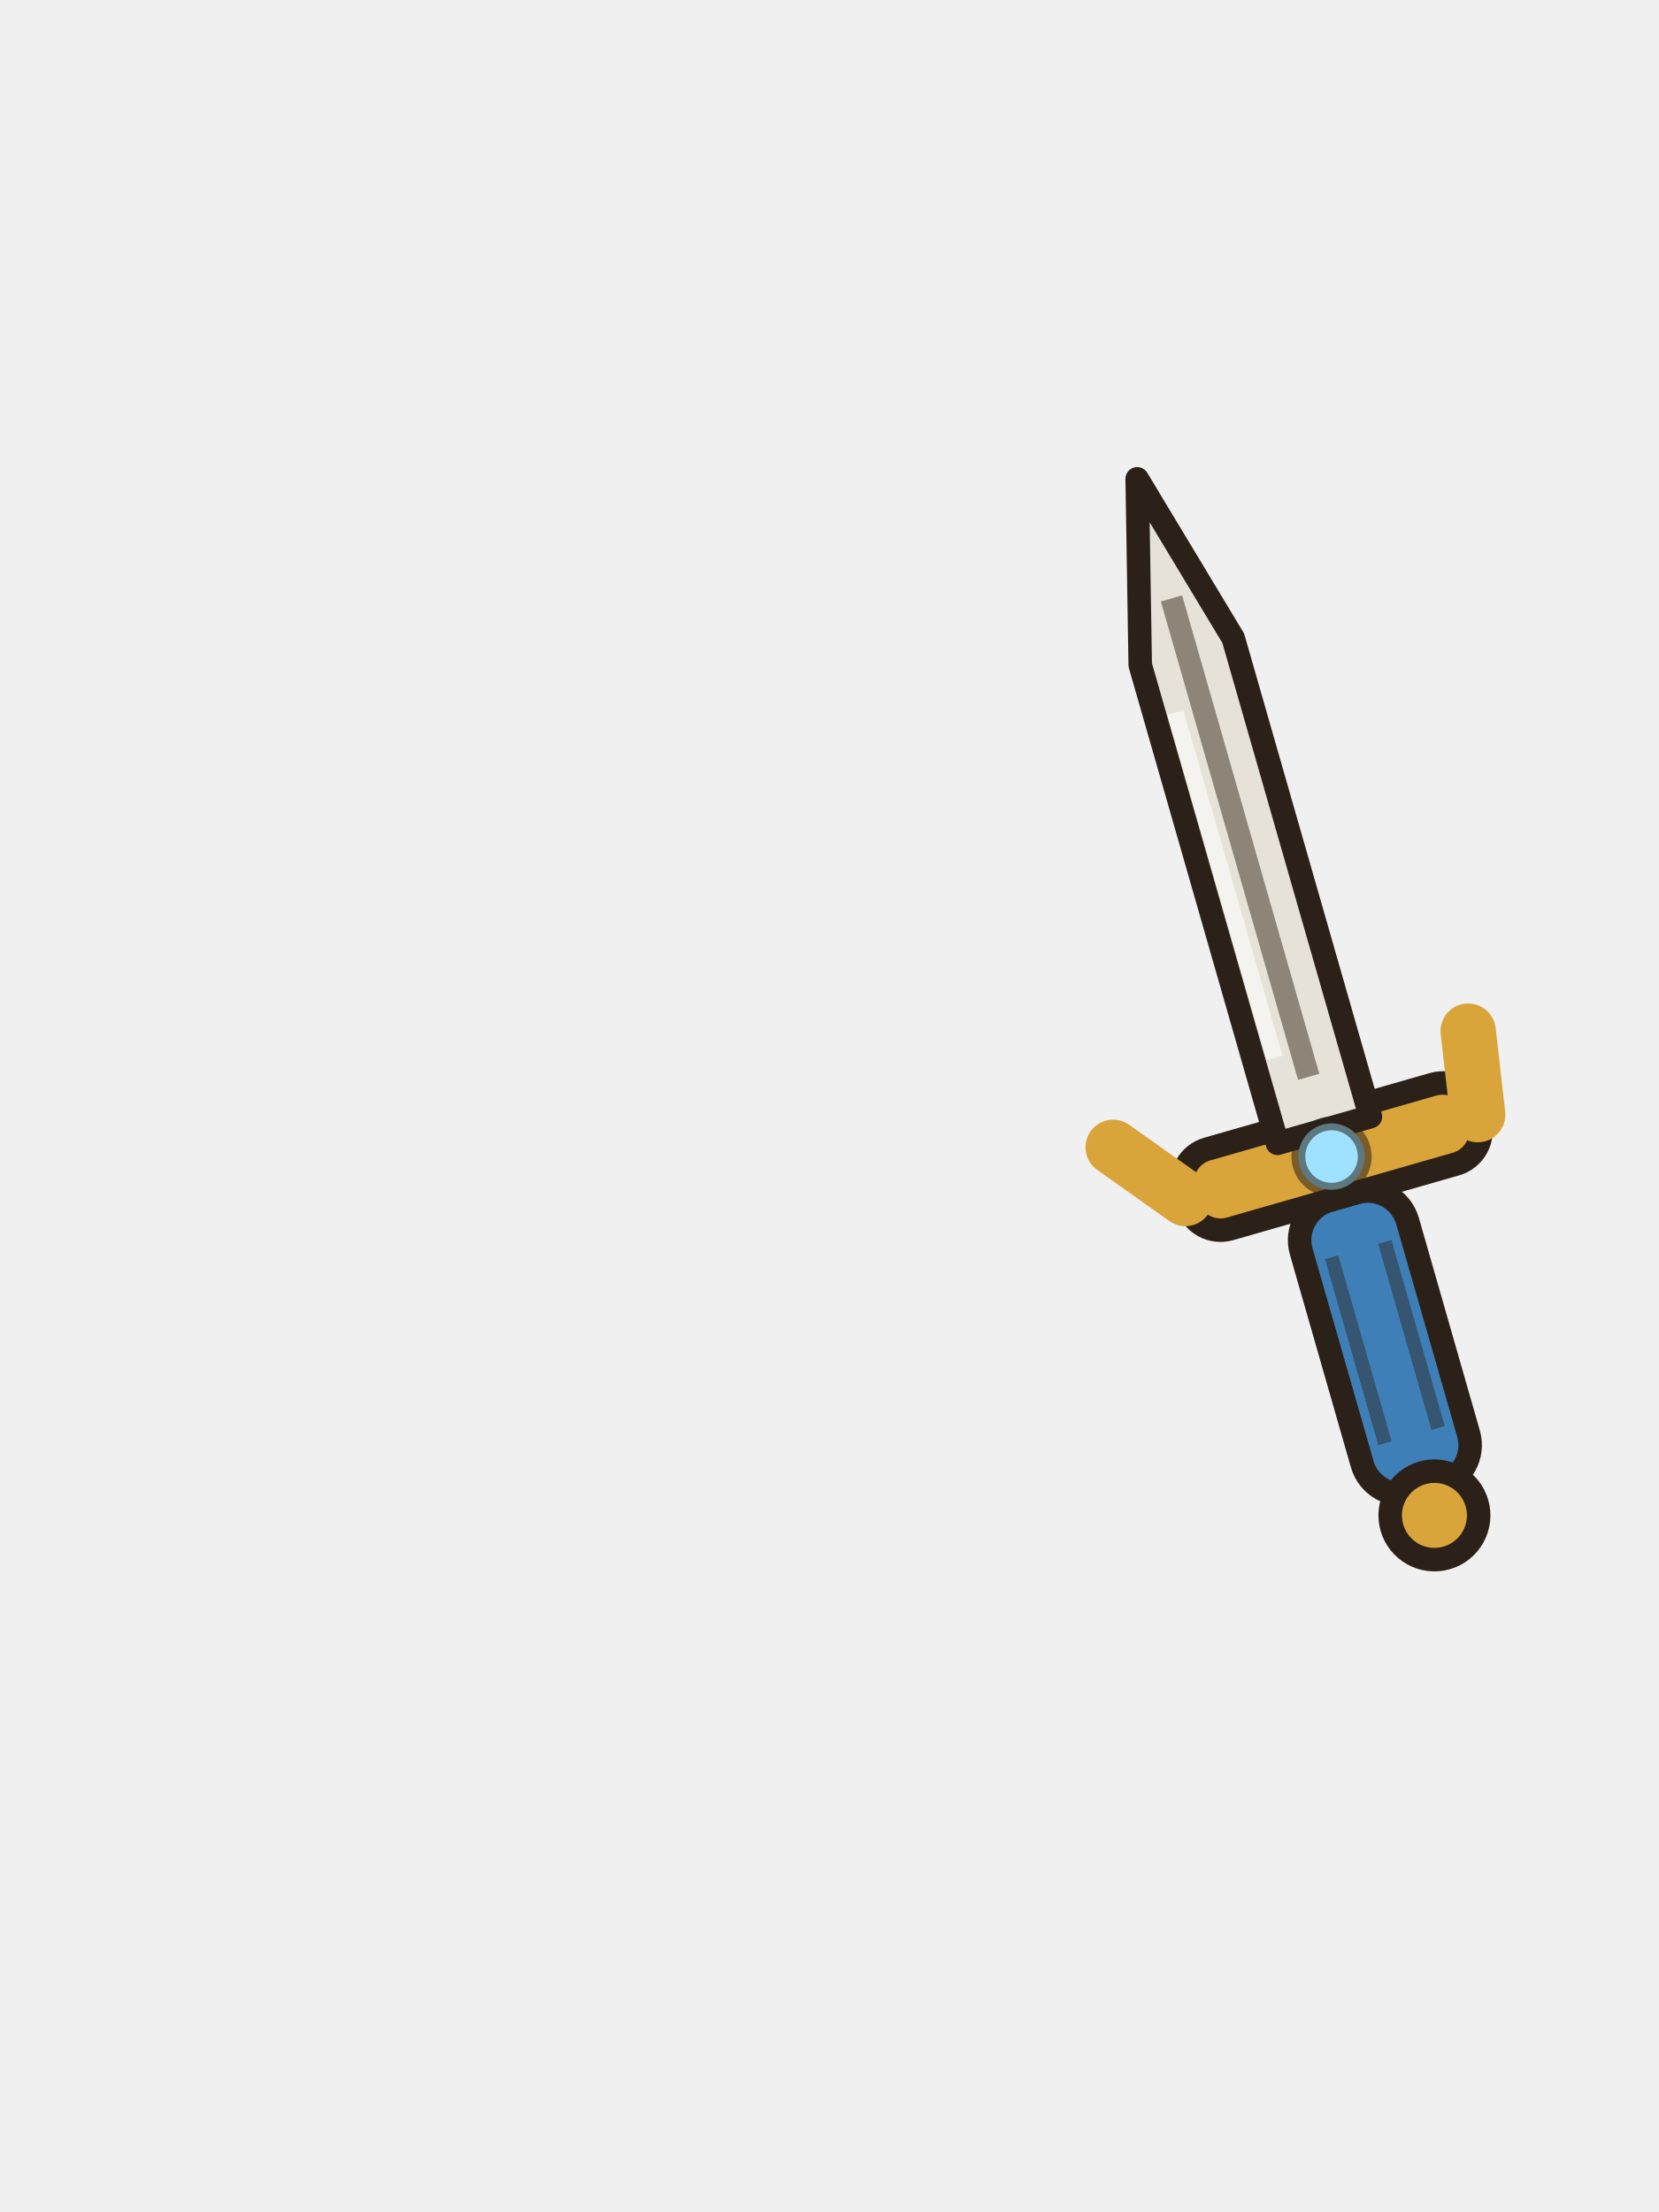
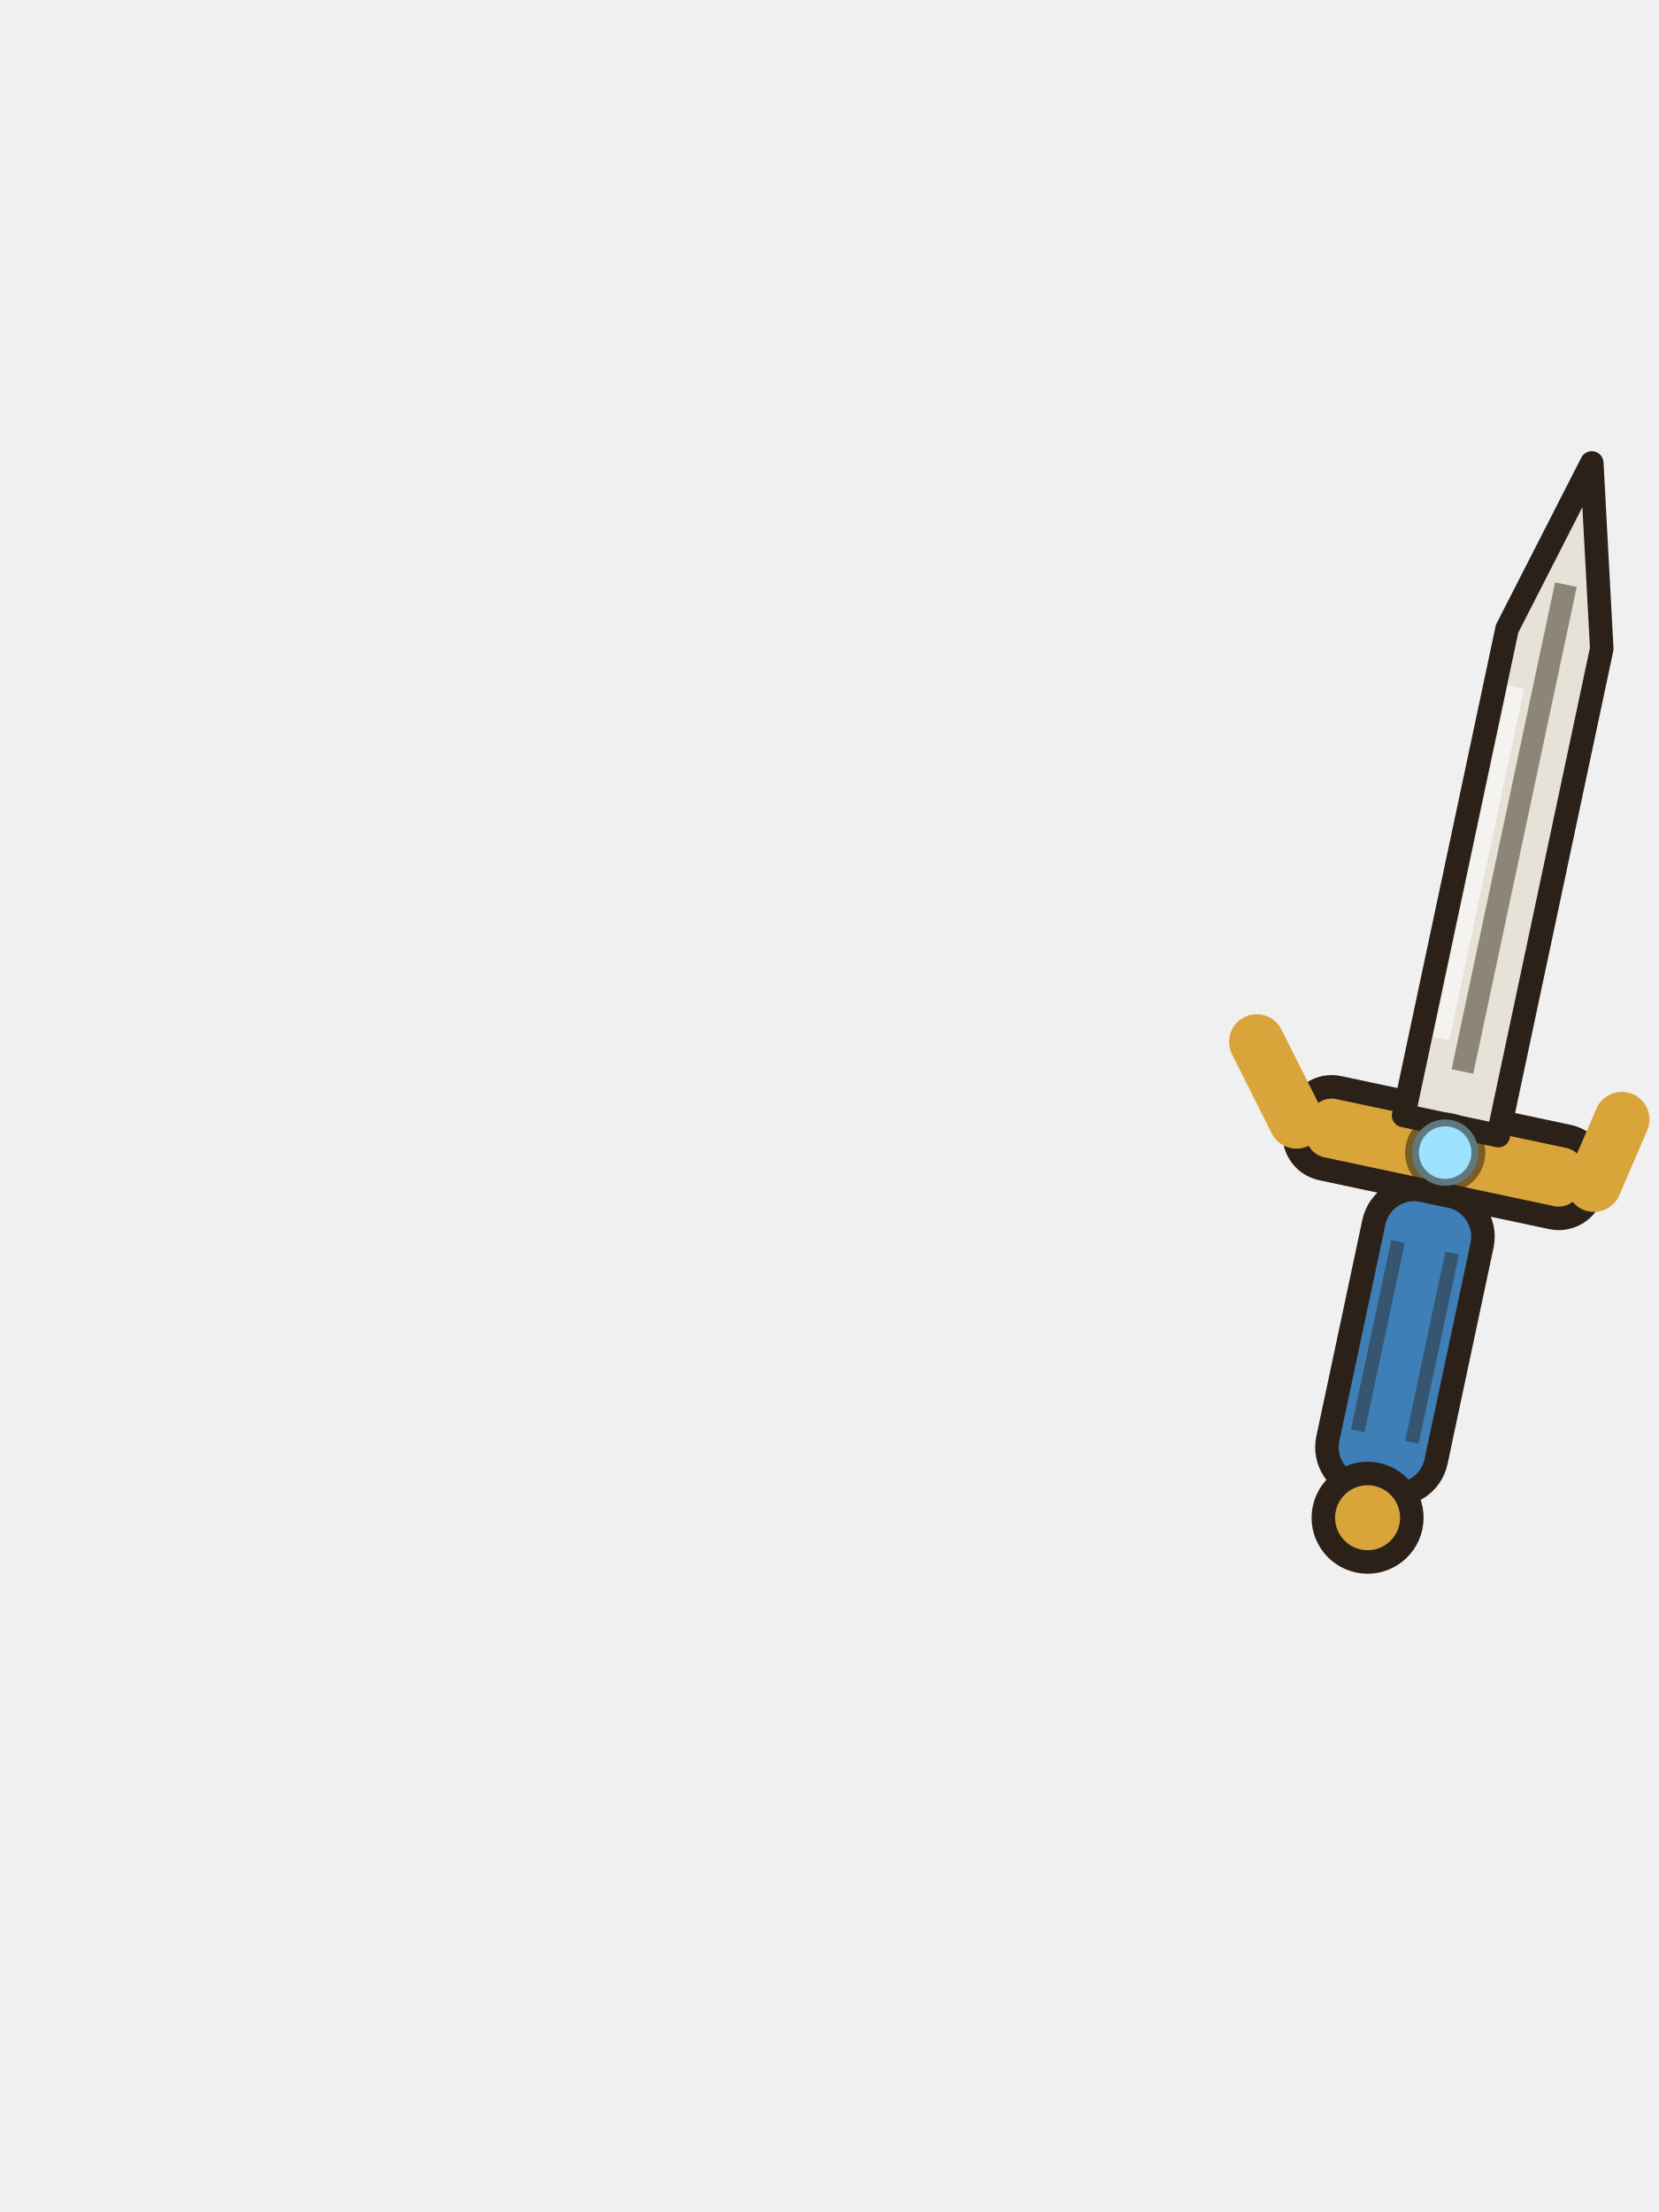
<svg xmlns="http://www.w3.org/2000/svg" width="120" height="160" viewBox="0 0 120 160">
-   <g transform="rotate(-16 101 100)">
+   <g transform="rotate(12 101 100)">
    <rect x="97" y="86" width="8" height="22" rx="3" fill="#3f7fb8" stroke="#2b2118" stroke-width="1.7" stroke-linejoin="round" stroke-linecap="round" />
    <path d="M99,90 v14 M103,90 v14" stroke="#2b2118" stroke-width="1" opacity=".45" />
    <circle cx="101" cy="110" r="3.2" fill="#d9a53a" stroke="#2b2118" stroke-width="1.7" stroke-linejoin="round" stroke-linecap="round" />
    <rect x="90" y="80" width="22" height="6" rx="2.5" fill="#d9a53a" stroke="#2b2118" stroke-width="1.7" stroke-linejoin="round" stroke-linecap="round" />
-     <path d="M90,83 l-4,-5 M112,83 l1,-6" stroke="#d9a53a" stroke-width="4" stroke-linecap="round" />
+     <path d="M90,83 l-4,-5 M112,83 l1,-5" stroke="#d9a53a" stroke-width="4" stroke-linecap="round" />
    <path d="M97.5,81 v-36 l3.5,-13 l3.5,13 v36z" fill="#e6e2d8" stroke="#2b2118" stroke-width="1.7" stroke-linejoin="round" stroke-linecap="round" />
    <path d="M101,77 v-36" stroke="#8c8578" stroke-width="1.6" />
    <path d="M99,75 v-26" stroke="#fff" stroke-width="1.2" opacity=".6" />
    <circle cx="101" cy="83" r="2.4" fill="#9ee2ff" stroke="#2b2118" stroke-width="1" stroke-opacity=".55" stroke-linejoin="round" stroke-linecap="round" />
  </g>
</svg>
